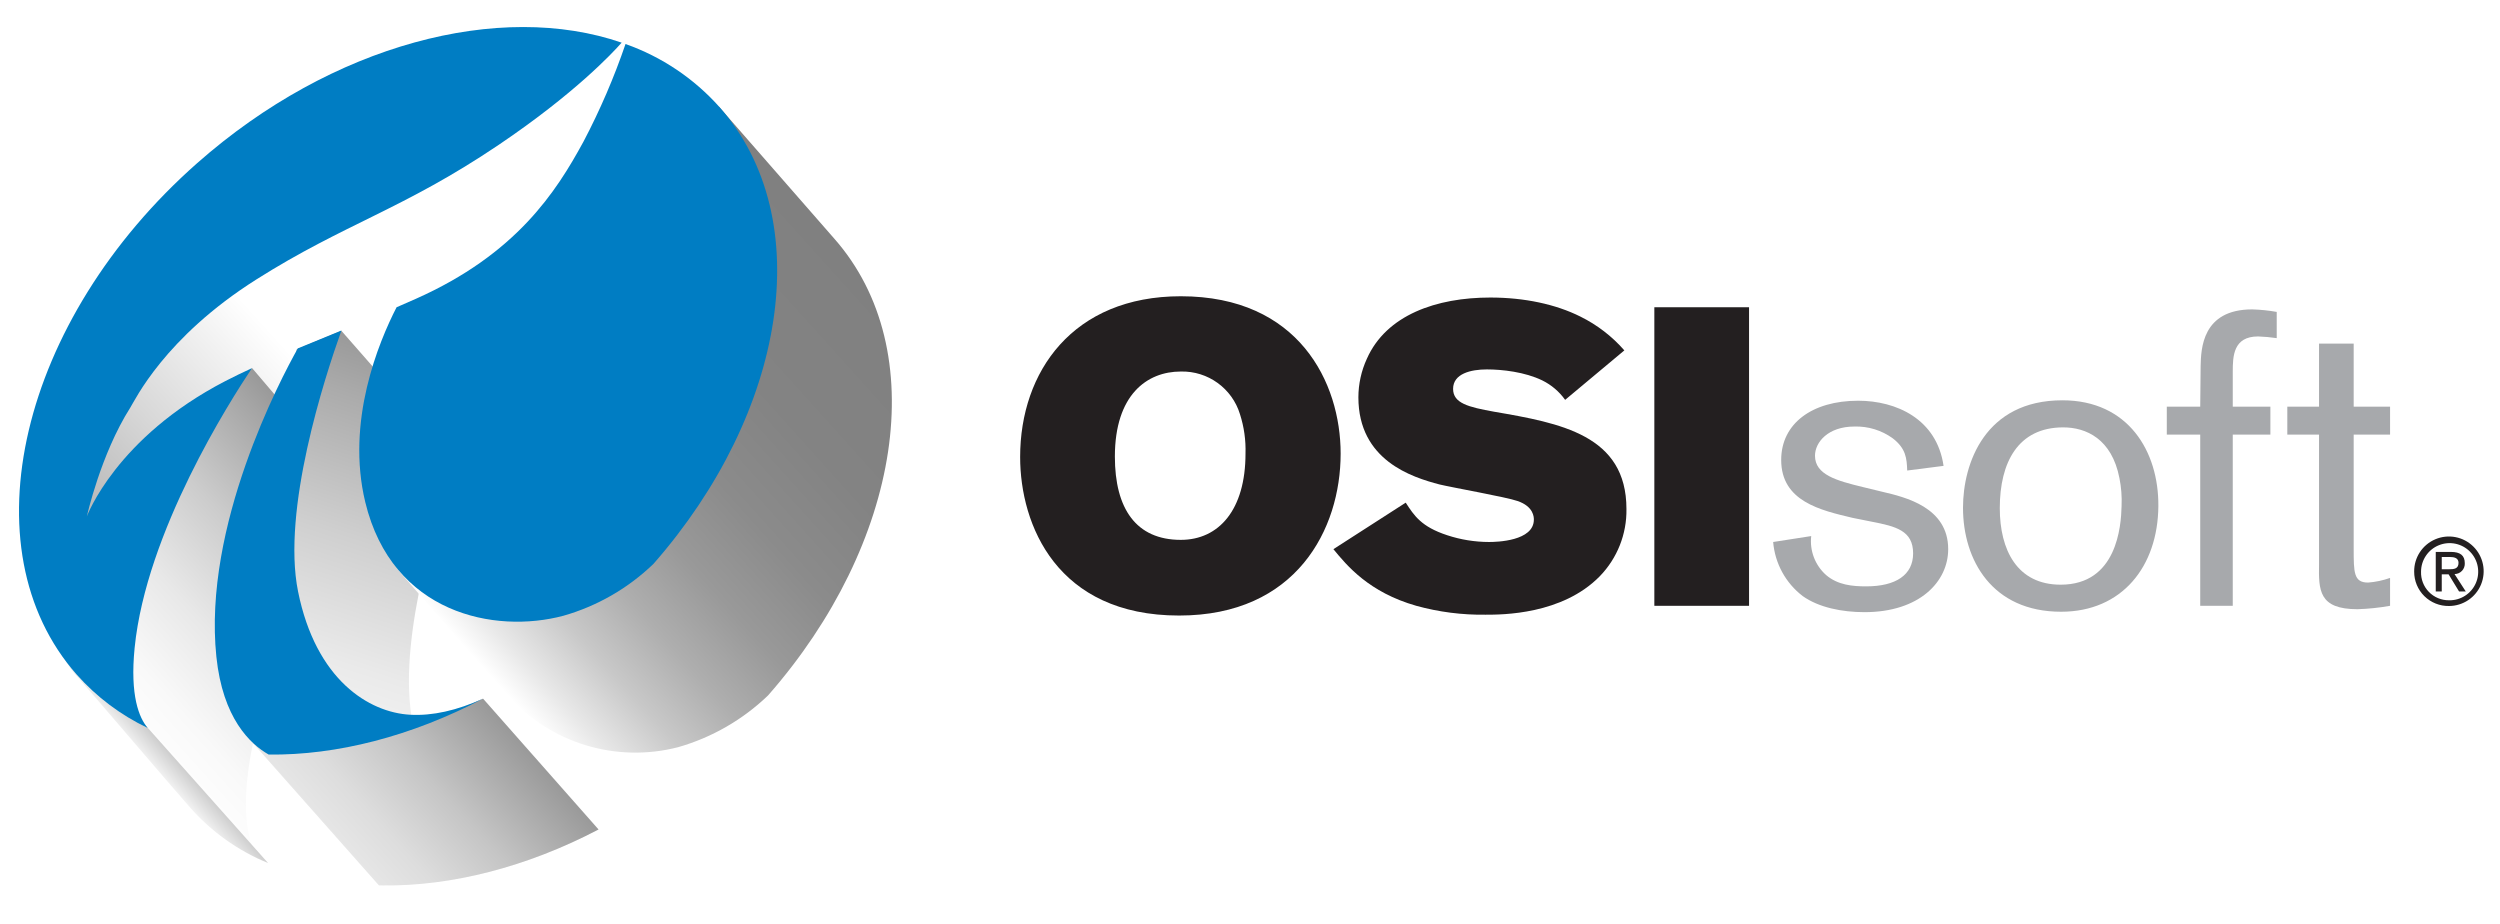
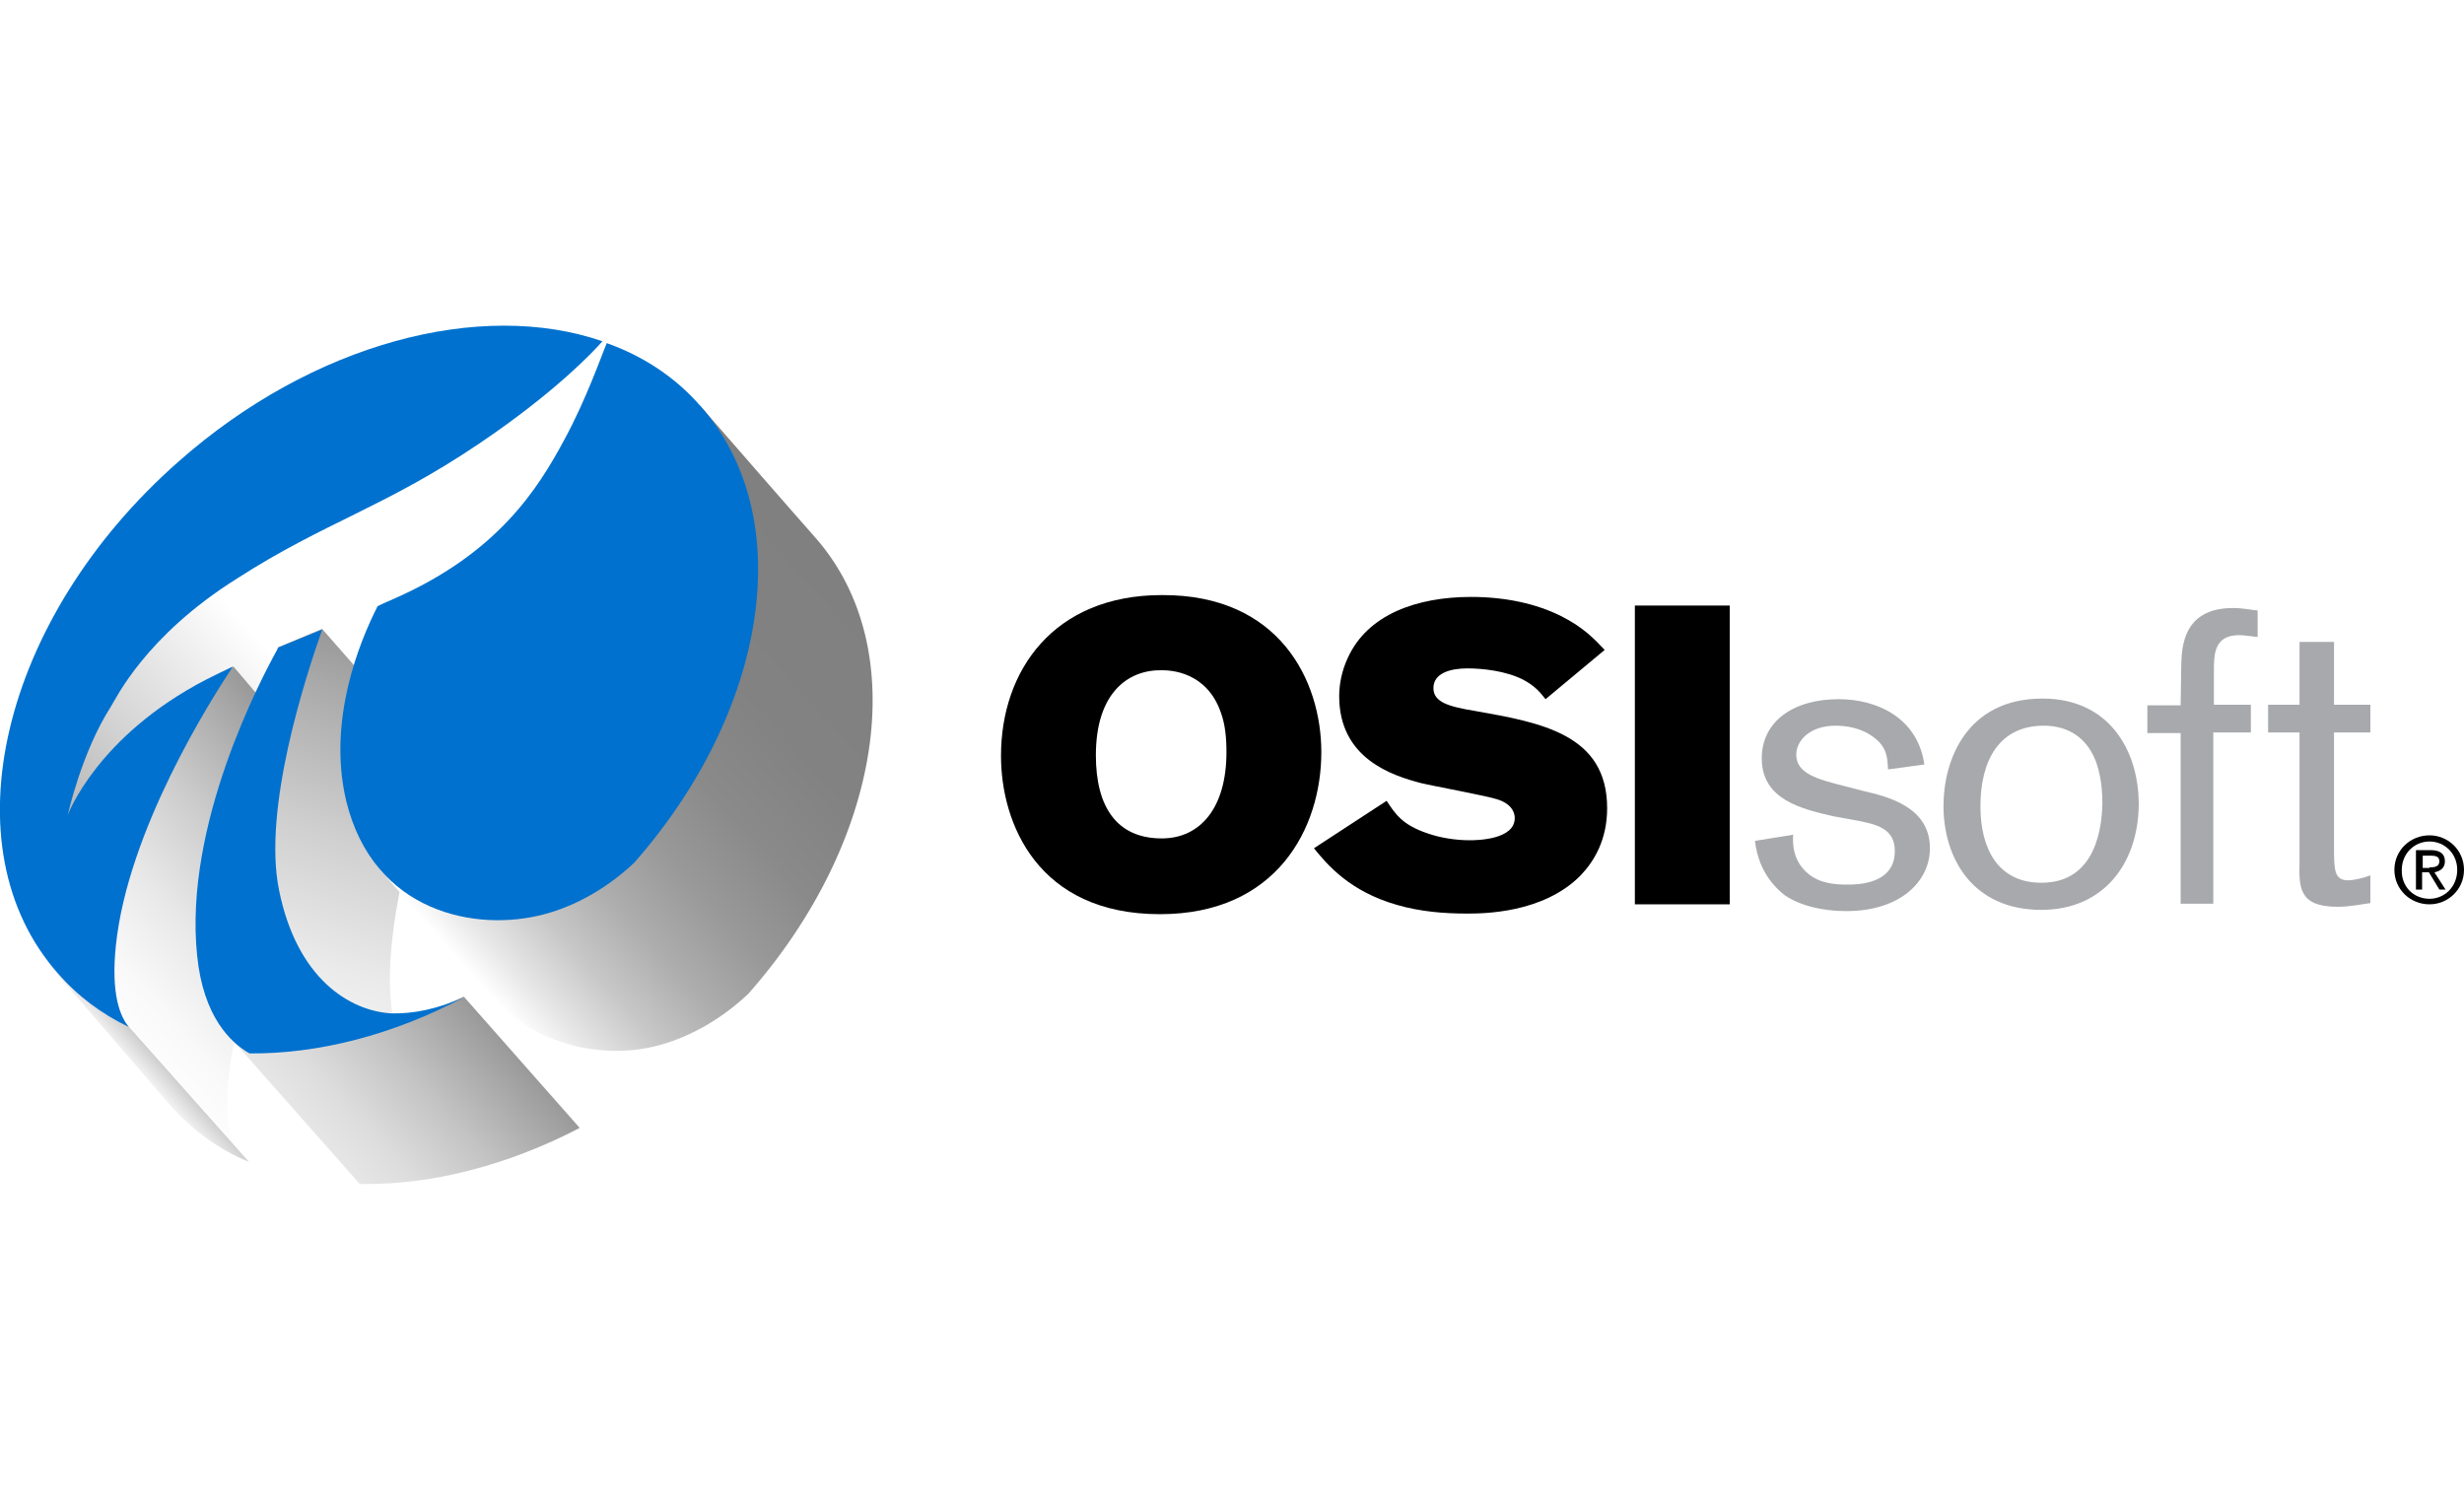
- <svg xmlns="http://www.w3.org/2000/svg" id="Layer_1" data-name="Layer 1" viewBox="0 0 612 226">
-   <defs>
-     <style>.cls-1{fill:url(#linear-gradient);}.cls-2{fill:url(#linear-gradient-2);}.cls-3{fill:url(#linear-gradient-3);}.cls-4{fill:url(#linear-gradient-4);}.cls-5{fill:url(#linear-gradient-5);}.cls-6{fill:url(#linear-gradient-6);}.cls-7{fill:#007dc3;}.cls-8{fill:#231f20;}.cls-9{fill:#a7a9ac;}</style>
-     <linearGradient id="linear-gradient" x1="41.632" y1="97.555" x2="188.286" y2="-5.132" gradientTransform="matrix(0.9925, -0.1219, 0.1219, 0.9925, -33.359, 38.397)" gradientUnits="userSpaceOnUse">
-       <stop offset="0" stop-color="#b3b3b3" />
-       <stop offset="0.174" stop-color="#d8d8d8" />
-       <stop offset="0.376" stop-color="#fff" />
-       <stop offset="0.68" stop-color="#fff" />
-       <stop offset="1" stop-color="#fff" />
+ <svg xmlns="http://www.w3.org/2000/svg" version="1.1" id="Layer_1" x="0px" y="0px" viewBox="0 0 400 245" style="enable-background:new 0 0 400 245;" xml:space="preserve">
+   <style type="text/css">
+ 	.st0{fill:url(#SVGID_1_);}
+ 	.st1{fill:url(#SVGID_2_);}
+ 	.st2{fill:url(#SVGID_3_);}
+ 	.st3{fill:url(#SVGID_4_);}
+ 	.st4{fill:url(#SVGID_5_);}
+ 	.st5{fill:url(#SVGID_6_);}
+ 	.st6{fill:#0071CE;}
+ 	.st7{fill:#A7A9AC;}
+ </style>
+   <g>
+     <linearGradient id="SVGID_1_" gradientUnits="userSpaceOnUse" x1="10.468" y1="112.618" x2="107.695" y2="44.539" gradientTransform="matrix(0.9925 -0.1219 0.1219 0.9925 -14.0405 24.2381)">
+       <stop offset="0" style="stop-color:#B3B3B3" />
+       <stop offset="0.175" style="stop-color:#D8D8D8" />
+       <stop offset="0.376" style="stop-color:#FFFFFF" />
+       <stop offset="0.68" style="stop-color:#FFFFFF" />
+       <stop offset="1" style="stop-color:#FFFFFF" />
    </linearGradient>
-     <linearGradient id="linear-gradient-2" x1="45.739" y1="147.612" x2="113.933" y2="99.863" gradientTransform="matrix(0.9925, -0.1219, 0.1219, 0.9925, -33.359, 38.397)" gradientUnits="userSpaceOnUse">
-       <stop offset="0" stop-color="#fff" />
-       <stop offset="0.166" stop-color="#f9f9f9" />
-       <stop offset="0.39" stop-color="#e8e8e8" />
-       <stop offset="0.646" stop-color="#ccc" />
-       <stop offset="0.924" stop-color="#a5a5a5" />
-       <stop offset="1" stop-color="#999" />
+     <path class="st0" d="M9.8,134.5c0,0,1.6-19.9,18.8-34.4c14.2-12,31.8-18.3,45.6-26.9C88,64.5,97.6,55.3,97.6,55.3l0.9,0.3   c0,0-1.1,8.1-7.8,20c-3.5,6.1-11,16.8-28.7,23.5l-4,10.4c-7.7,3.2-19.5,7-19.5,7l-9.5-1.2C21.4,117.2,9.8,134.5,9.8,134.5z" />
+     <linearGradient id="SVGID_2_" gradientUnits="userSpaceOnUse" x1="13.191" y1="145.804" x2="58.401" y2="114.147" gradientTransform="matrix(0.9925 -0.1219 0.1219 0.9925 -14.0405 24.2381)">
+       <stop offset="0" style="stop-color:#FFFFFF" />
+       <stop offset="0.166" style="stop-color:#F9F9F9" />
+       <stop offset="0.39" style="stop-color:#E8E8E8" />
+       <stop offset="0.646" style="stop-color:#CCCCCC" />
+       <stop offset="0.924" style="stop-color:#A5A5A5" />
+       <stop offset="1" style="stop-color:#999999" />
    </linearGradient>
-     <linearGradient id="linear-gradient-3" x1="50.7" y1="154.735" x2="55.242" y2="151.555" gradientTransform="matrix(0.9925, -0.1219, 0.1219, 0.9925, -33.359, 38.397)" gradientUnits="userSpaceOnUse">
-       <stop offset="0" stop-color="#f2f2f2" />
-       <stop offset="1" stop-color="#ccc" />
+     <path class="st1" d="M56.1,129.6l-18.2-21.4c-0.8,1-43.9,32.5-28.4,50.1c3.1,3.5,14.9,17.3,18.2,21.1c3.2,3.7,7.1,6.6,11.5,8.7   c-1.4-1.6-2.9-5.2-2.1-13C38.9,156.2,52.5,134.9,56.1,129.6z" />
+     <g>
+       <linearGradient id="SVGID_3_" gradientUnits="userSpaceOnUse" x1="16.48" y1="150.526" x2="19.491" y2="148.417" gradientTransform="matrix(0.9925 -0.1219 0.1219 0.9925 -14.0405 24.2381)">
+         <stop offset="0" style="stop-color:#F2F2F2" />
+         <stop offset="1" style="stop-color:#CCCCCC" />
+       </linearGradient>
+       <path class="st2" d="M6.1,150c0,2.9,1,5.6,3.3,8.3c3.1,3.5,14.9,17.3,18.2,21.1c3.1,3.5,7.4,7,12.8,9.2L6.1,150z" />
+     </g>
+     <linearGradient id="SVGID_4_" gradientUnits="userSpaceOnUse" x1="47.614" y1="173.693" x2="82.996" y2="97.817" gradientTransform="matrix(0.9925 -0.1219 0.1219 0.9925 -14.0405 24.2381)">
+       <stop offset="0" style="stop-color:#FFFFFF" />
+       <stop offset="0.17" style="stop-color:#F9F9F9" />
+       <stop offset="0.386" style="stop-color:#EAEAEA" />
+       <stop offset="0.628" style="stop-color:#CFCFCF" />
+       <stop offset="0.887" style="stop-color:#ABABAB" />
+       <stop offset="1" style="stop-color:#999999" />
    </linearGradient>
-     <linearGradient id="linear-gradient-4" x1="97.662" y1="189.679" x2="151.03" y2="75.23" gradientTransform="matrix(0.9925, -0.1219, 0.1219, 0.9925, -33.359, 38.397)" gradientUnits="userSpaceOnUse">
-       <stop offset="0" stop-color="#fff" />
-       <stop offset="0.17" stop-color="#f9f9f9" />
-       <stop offset="0.386" stop-color="#eaeaea" />
-       <stop offset="0.628" stop-color="#cfcfcf" />
-       <stop offset="0.887" stop-color="#ababab" />
-       <stop offset="1" stop-color="#999" />
+     <path class="st3" d="M75.3,161.8c-4.1,1.9-8.1,2.9-11.6,2.8c-2.1-13.3,4.5-33.8,7.2-41.3l-18.6-21.2c-2.5,1-5,2.1-7.2,3l-8,62.9   l21.3,24.1l0.7,0c11,0.1,23.3-3,35-9.1L75.3,161.8z" />
+     <linearGradient id="SVGID_5_" gradientUnits="userSpaceOnUse" x1="47.132" y1="169.337" x2="74.029" y2="150.504" gradientTransform="matrix(0.9925 -0.1219 0.1219 0.9925 -14.0405 24.2381)">
+       <stop offset="0" style="stop-color:#E6E6E6" />
+       <stop offset="0.206" style="stop-color:#DDDDDD" />
+       <stop offset="0.541" style="stop-color:#C4C4C4" />
+       <stop offset="0.963" style="stop-color:#9D9D9D" />
+       <stop offset="1" style="stop-color:#999999" />
    </linearGradient>
-     <linearGradient id="linear-gradient-5" x1="96.935" y1="183.109" x2="137.505" y2="154.702" gradientTransform="matrix(0.9925, -0.1219, 0.1219, 0.9925, -33.359, 38.397)" gradientUnits="userSpaceOnUse">
-       <stop offset="0" stop-color="#e6e6e6" />
-       <stop offset="0.205" stop-color="#ddd" />
-       <stop offset="0.539" stop-color="#c5c5c5" />
-       <stop offset="0.958" stop-color="#9d9d9d" />
-       <stop offset="1" stop-color="#999" />
+     <path class="st4" d="M75.3,161.8c-7.5,3.5-20,8.4-34.5,8.6l-3.7-2.3l21.3,24.1l0.7,0c11,0.1,23.3-3,35-9.1L75.3,161.8z" />
+     <linearGradient id="SVGID_6_" gradientUnits="userSpaceOnUse" x1="70.288" y1="139.332" x2="143.523" y2="88.053" gradientTransform="matrix(0.9925 -0.1219 0.1219 0.9925 -14.0405 24.2381)">
+       <stop offset="0" style="stop-color:#FFFFFF" />
+       <stop offset="6.477726e-02" style="stop-color:#E7E7E7" />
+       <stop offset="0.169" style="stop-color:#C7C7C7" />
+       <stop offset="0.282" style="stop-color:#ADADAD" />
+       <stop offset="0.406" style="stop-color:#999999" />
+       <stop offset="0.547" style="stop-color:#8A8A8A" />
+       <stop offset="0.717" style="stop-color:#828282" />
+       <stop offset="1" style="stop-color:#808080" />
    </linearGradient>
-     <linearGradient id="linear-gradient-6" x1="131.863" y1="137.851" x2="242.328" y2="60.503" gradientTransform="matrix(0.9925, -0.1219, 0.1219, 0.9925, -33.359, 38.397)" gradientUnits="userSpaceOnUse">
-       <stop offset="0" stop-color="#fff" />
-       <stop offset="0.064" stop-color="#e8e8e8" />
-       <stop offset="0.168" stop-color="#c8c8c8" />
-       <stop offset="0.281" stop-color="#aeaeae" />
-       <stop offset="0.406" stop-color="#999" />
-       <stop offset="0.546" stop-color="#8b8b8b" />
-       <stop offset="0.717" stop-color="#838383" />
-       <stop offset="1" stop-color="gray" />
-     </linearGradient>
-   </defs>
-   <path class="cls-1" d="M19.471,129.721s2.469-29.953,28.32-51.923c21.391-18.175,47.937-27.57,68.747-40.607A250.913,250.913,0,0,0,151.94,10.356l1.401.498s-1.688,12.223-11.762,30.134C136.371,50.244,124.991,66.331,98.231,76.488L92.213,92.223c-11.619,4.848-29.435,10.484-29.435,10.484L48.458,100.855C36.884,103.722,19.471,129.721,19.471,129.721Z" />
-   <path class="cls-2" d="M89.234,122.433,61.727,90.122c-1.248,1.512-66.175,49.031-42.787,75.519,4.67,5.287,22.42,26.156,27.396,31.787a54.52,54.52,0,0,0,17.363,13.07c-2.068-2.45-4.36-7.84-3.183-19.627C63.355,162.512,83.905,130.409,89.234,122.433Z" />
-   <path class="cls-3" d="M13.926,153.188a18.549,18.549,0,0,0,5.014,12.481c4.67,5.288,22.42,26.161,27.396,31.792a51.357,51.357,0,0,0,19.29,13.813Z" />
-   <path class="cls-4" d="M118.266,171.024c-6.224,2.793-12.24,4.355-17.549,4.177-3.175-20.027,6.841-50.911,10.89-62.246L83.553,80.956C79.719,82.53,75.96,84.142,72.641,85.506L60.637,180.418,92.772,216.724l1.036.012c16.633.202,35.136-4.468,52.727-13.697Z" />
-   <path class="cls-5" d="M118.249,171.041c-11.375,5.291-30.225,12.663-52.001,12.928l-5.628-3.53L92.752,216.736l1.044.02c16.633.202,35.133-4.471,52.724-13.699Z" />
-   <path class="cls-6" d="M204.199,58.38c-4.825-5.462-23.19-26.584-28.209-32.27L97.124,139.099c.156.34,27.042,30.969,27.042,30.969A41.815,41.815,0,0,0,166.012,182.909a52.642,52.642,0,0,0,22.03-12.69C220.601,133.095,228.358,85.742,204.199,58.38Z" />
-   <path class="cls-7" d="M142.865,34.615c-6.738,12.406-16.51,27.611-41.083,38.543-1.616.722-3.182,1.404-4.703,2.063-4.425,8.627-12.428,27.93-7.663,47.696,6.606,27.334,31.696,32.315,48.521,27.816a52.568,52.568,0,0,0,22.025-12.69c32.564-37.129,40.318-84.477,16.162-111.84a55.592,55.592,0,0,0-22.999-15.428A167.603,167.603,0,0,1,142.865,34.615Z" />
-   <path class="cls-7" d="M32.959,158.575c2.835-28.36,23.388-60.476,28.722-68.453-2.206,1.011-4.36,2.051-6.503,3.157-26.815,13.869-33.914,33.131-33.914,33.131s3.365-15.184,10.617-26.604c1.193-1.872,8.371-17.16,30.856-31.382C84.353,54.75,98.715,51.227,122.078,35.463c18.606-12.555,27.859-22.473,30.101-25.021C122.46.194,81.356,10.723,48.254,39.948,4.81,78.303-8.389,134.363,18.779,165.139a54.484,54.484,0,0,0,17.367,13.053C34.074,175.752,31.782,170.352,32.959,158.575Z" />
-   <path class="cls-7" d="M100.41,174.969c-10.069-.559-23.074-8.494-27.446-30.172C68.945,124.856,79.412,92.568,83.573,80.919c-3.834,1.575-7.356,2.999-10.67,4.368C68.671,92.815,49.647,128.743,52.966,160.751c1.562,15.08,8.258,21.383,12.809,23.967,16.633.2,34.874-4.441,52.471-13.674C111.802,173.942,105.872,175.268,100.41,174.969Z" />
-   <path class="cls-8" d="M328.189,111.045c0,18.528-10.869,39.64-39.541,39.64-29.907,0-38.917-22.153-38.917-38.812,0-20.923,12.942-39.35,39.33-39.35C317.942,72.523,328.189,93.64,328.189,111.045Zm-55.268.725c0,12.731,5.172,20.389,16.14,20.389,9.312,0,15.838-7.348,15.838-21.114a28.568,28.568,0,0,0-1.351-9.639,14.763,14.763,0,0,0-14.487-10.456C280.786,90.951,272.921,96.644,272.921,111.77Z" />
-   <path class="cls-8" d="M344.123,123.049c2.071,3.208,3.829,5.902,10.145,7.973a32.784,32.784,0,0,0,10.248,1.658c1.864,0,10.974-.211,10.974-5.49,0-.518,0-3.213-4.042-4.556-2.586-.927-16.045-3.309-19.041-4.036-6.733-1.761-19.874-5.896-19.874-21.333a22.69,22.69,0,0,1,2.068-9.423c4.761-10.761,17.076-15.005,30.222-15.005,8.386,0,16.043,1.653,22.049,4.658a34.649,34.649,0,0,1,10.767,8.28L383.145,97.887a14.961,14.961,0,0,0-5.589-4.76c-4.247-2.073-9.833-2.694-13.564-2.694-3.933,0-8.275,1.037-8.275,4.762,0,3.522,3.726,4.454,10.036,5.593,16.252,2.798,32.401,5.699,32.401,23.816a23.099,23.099,0,0,1-6.522,16.455c-9.211,9.42-23.91,9.42-27.947,9.42a60.623,60.623,0,0,1-16.973-2.176c-11.594-3.306-16.983-9.828-20.292-13.868Z" />
-   <path class="cls-8" d="M404.983,75.215h23.185v73.087H404.983Z" />
-   <path class="cls-9" d="M453.529,126.775c-7.865-1.865-17.493-4.036-17.493-14.18,0-8.906,7.558-14.499,18.836-14.499,9.318,0,19.253,4.454,20.912,15.949l-8.902,1.14c-.103-3.004-.31-5.382-3.519-7.87a15.213,15.213,0,0,0-9.418-2.899c-6.418,0-9.634,3.827-9.634,7.148,0,4.652,5.285,6.104,11.7,7.661l4.659,1.132c5.795,1.351,16.247,3.832,16.247,14.077,0,7.973-7.035,15.423-20.489,15.423-5.489,0-11.181-1.135-15.113-3.928a18.593,18.593,0,0,1-7.245-13.249l9.315-1.451a11.081,11.081,0,0,0,3.623,9.523c2.893,2.487,6.522,2.79,9.835,2.79,7.242,0,11.488-2.79,11.488-8.073,0-5.589-4.246-6.622-10.145-7.762Z" />
-   <path class="cls-9" d="M504.558,149.754c-16.876,0-24.015-12.627-24.015-25.464,0-10.866,5.385-26.297,24.328-26.297,16.144,0,23.598,12.531,23.495,25.882C528.263,138.681,519.462,149.754,504.558,149.754Zm14.28-32.708c-1.863-9.626-8.172-12.424-13.767-12.424-11.071,0-15.523,8.595-15.523,19.775,0,10.243,4.246,18.734,14.907,18.734,13.767,0,14.797-14.285,14.907-19.257A28.401,28.401,0,0,0,518.839,117.046Z" />
-   <path class="cls-9" d="M546.579,99.545h9.212v6.838H546.579v41.919h-7.965V106.383h-8.181v-6.838h8.181l.1-9.936c.103-4.141.31-13.87,12.627-13.87a41.448,41.448,0,0,1,6.002.617v6.42a40.92,40.92,0,0,0-4.552-.415c-6.112,0-6.212,4.865-6.212,8.693Z" />
-   <path class="cls-9" d="M576.183,99.545h8.905v6.838h-8.905v27.95c0,5.797,0,8.28,3.523,8.28a20.804,20.804,0,0,0,5.382-1.139v6.828a55.212,55.212,0,0,1-7.969.833c-9.521,0-9.521-4.662-9.418-11.076V106.383H559.933v-6.838h7.768V84.117h8.482Z" />
-   <path class="cls-8" d="M590.989,139.932a8.506,8.506,0,1,1,8.523,8.416A8.378,8.378,0,0,1,590.989,139.932Zm8.523,7.017a6.997,6.997,0,1,0-6.841-7.017A6.778,6.778,0,0,0,599.512,146.948Zm-1.772-2.156h-1.468v-9.684h3.688c2.286,0,3.419.842,3.419,2.755a2.524,2.524,0,0,1-2.511,2.669l2.755,4.26h-1.644l-2.558-4.192h-1.681Zm1.75-5.437c1.246,0,2.357-.091,2.357-1.578,0-1.202-1.093-1.426-2.11-1.426H597.74v3.004Z" />
+     <path class="st5" d="M132.3,87.2c-3.2-3.6-15.4-17.6-18.7-21.4l-52.3,74.9c0.1,0.2,17.9,20.5,17.9,20.5c7.6,8.8,19.1,10.8,27.7,8.5   c7.1-1.9,12.3-6.2,14.6-8.4C143.2,136.7,148.3,105.3,132.3,87.2z" />
+     <path class="st6" d="M91.6,71.4C87.2,79.6,80.7,89.7,64.4,97c-1.1,0.5-2.1,0.9-3.1,1.4c-2.9,5.7-8.2,18.5-5.1,31.6   c4.4,18.1,21,21.4,32.2,18.4c7.1-1.9,12.3-6.2,14.6-8.4c21.6-24.6,26.7-56,10.7-74.1c-4.1-4.7-9.3-8.1-15.2-10.2   C97.8,57.3,95.2,64.8,91.6,71.4z" />
+     <path class="st6" d="M18.8,153.6c1.9-18.8,15.5-40.1,19-45.4c-1.5,0.7-2.9,1.4-4.3,2.1c-17.8,9.2-22.5,22-22.5,22s2.2-10.1,7-17.6   c0.8-1.2,5.5-11.4,20.5-20.8C52.8,84.7,62.4,82.4,77.8,72c12.3-8.3,18.5-14.9,20-16.6c-19.7-6.8-47,0.2-68.9,19.6   c-28.8,25.4-37.6,62.6-19.5,83c3.2,3.7,7.1,6.6,11.5,8.7C19.5,165,18,161.4,18.8,153.6z" />
+     <path class="st6" d="M63.5,164.5c-6.7-0.4-15.3-5.6-18.2-20c-2.7-13.2,4.3-34.6,7-42.3c-2.5,1-4.9,2-7.1,2.9   c-2.8,5-15.4,28.8-13.2,50c1,10,5.5,14.2,8.5,15.9c11,0.1,23.1-2.9,34.8-9.1C71,163.8,67.1,164.6,63.5,164.5z" />
+     <path d="M214.5,122.1c0,12.3-7.2,26.3-26.2,26.3c-19.8,0-25.8-14.7-25.8-25.7c0-13.9,8.6-26.1,26.1-26.1   C207.7,96.5,214.5,110.5,214.5,122.1z M177.9,122.6c0,8.4,3.4,13.5,10.7,13.5c6.2,0,10.5-4.9,10.5-14c0-2.3-0.2-4.5-0.9-6.4   c-2.3-6.7-8.2-6.9-9.6-6.9C183.1,108.7,177.9,112.5,177.9,122.6z" />
+     <path d="M225.1,130c1.4,2.1,2.5,3.9,6.7,5.3c2,0.7,4.5,1.1,6.8,1.1c1.2,0,7.3-0.1,7.3-3.6c0-0.3,0-2.1-2.7-3   c-1.7-0.6-10.6-2.2-12.6-2.7c-4.5-1.2-13.2-3.9-13.2-14.1c0-2.1,0.5-4.3,1.4-6.2c3.2-7.1,11.3-9.9,20-9.9c5.6,0,10.6,1.1,14.6,3.1   c3.6,1.8,5.4,3.7,7.1,5.5l-9.6,8c-0.8-1-1.6-2.1-3.7-3.2c-2.8-1.4-6.5-1.8-9-1.8c-2.6,0-5.5,0.7-5.5,3.2c0,2.3,2.5,3,6.7,3.7   c10.8,1.9,21.5,3.8,21.5,15.8c0,5.1-2.1,8.6-4.3,10.9c-6.1,6.2-15.9,6.2-18.5,6.2c-3.6,0-7.5-0.3-11.3-1.4   c-7.7-2.2-11.3-6.5-13.5-9.2L225.1,130z" />
+     <path d="M265.4,98.3h15.4v48.5h-15.4V98.3z" />
+     <path class="st7" d="M297.6,132.5c-5.2-1.2-11.6-2.7-11.6-9.4c0-5.9,5-9.6,12.5-9.6c6.2,0,12.8,3,13.9,10.6l-5.9,0.8   c-0.1-2-0.2-3.6-2.3-5.2c-2.1-1.6-4.6-1.9-6.2-1.9c-4.3,0-6.4,2.5-6.4,4.7c0,3.1,3.5,4,7.8,5.1l3.1,0.8c3.8,0.9,10.8,2.5,10.8,9.3   c0,5.3-4.7,10.2-13.6,10.2c-3.6,0-7.4-0.8-10-2.6c-1-0.8-4.2-3.4-4.8-8.8l6.2-1c-0.1,1.4-0.1,4.2,2.4,6.3c1.9,1.6,4.3,1.8,6.5,1.8   c4.8,0,7.6-1.8,7.6-5.4c0-3.7-2.8-4.4-6.7-5.1L297.6,132.5z" />
+     <path class="st7" d="M331.4,147.7c-11.2,0-15.9-8.4-15.9-16.9c0-7.2,3.6-17.4,16.1-17.4c10.7,0,15.6,8.3,15.6,17.2   C347.1,140.4,341.3,147.7,331.4,147.7z M340.9,126c-1.2-6.4-5.4-8.2-9.1-8.2c-7.3,0-10.3,5.7-10.3,13.1c0,6.8,2.8,12.4,9.9,12.4   c9.1,0,9.8-9.5,9.9-12.8C341.3,128.5,341.1,127,340.9,126z" />
+     <path class="st7" d="M359.3,114.4h6.1v4.5h-6.1v27.8H354V119h-5.4v-4.5h5.4l0.1-6.6c0.1-2.7,0.2-9.2,8.4-9.2c1.6,0,2.9,0.3,4,0.4   v4.3c-1-0.1-2.3-0.3-3-0.3c-4.1,0-4.1,3.2-4.1,5.8V114.4z" />
+     <path class="st7" d="M378.9,114.4h5.9v4.5h-5.9v18.5c0,3.8,0,5.5,2.3,5.5c1,0,2.5-0.4,3.6-0.8v4.5c-1,0.1-3.2,0.6-5.3,0.6   c-6.3,0-6.3-3.1-6.2-7.3v-21h-5.1v-4.5h5.1v-10.2h5.6V114.4z" />
+     <g>
+       <path d="M388.7,141.2c0-3.2,2.6-5.6,5.7-5.6c3,0,5.6,2.4,5.6,5.6c0,3.2-2.6,5.6-5.6,5.6C391.3,146.8,388.7,144.4,388.7,141.2z     M394.4,145.9c2.5,0,4.5-2,4.5-4.7c0-2.6-2-4.6-4.5-4.6c-2.5,0-4.5,2-4.5,4.6C389.8,143.9,391.8,145.9,394.4,145.9z M393.2,144.4    h-1V138h2.4c1.5,0,2.3,0.6,2.3,1.8c0,1.1-0.7,1.6-1.7,1.8l1.8,2.8H396l-1.7-2.8h-1.1V144.4z M394.4,140.8c0.8,0,1.6-0.1,1.6-1    c0-0.8-0.7-0.9-1.4-0.9h-1.3v2H394.4z" />
+     </g>
+   </g>
</svg>
